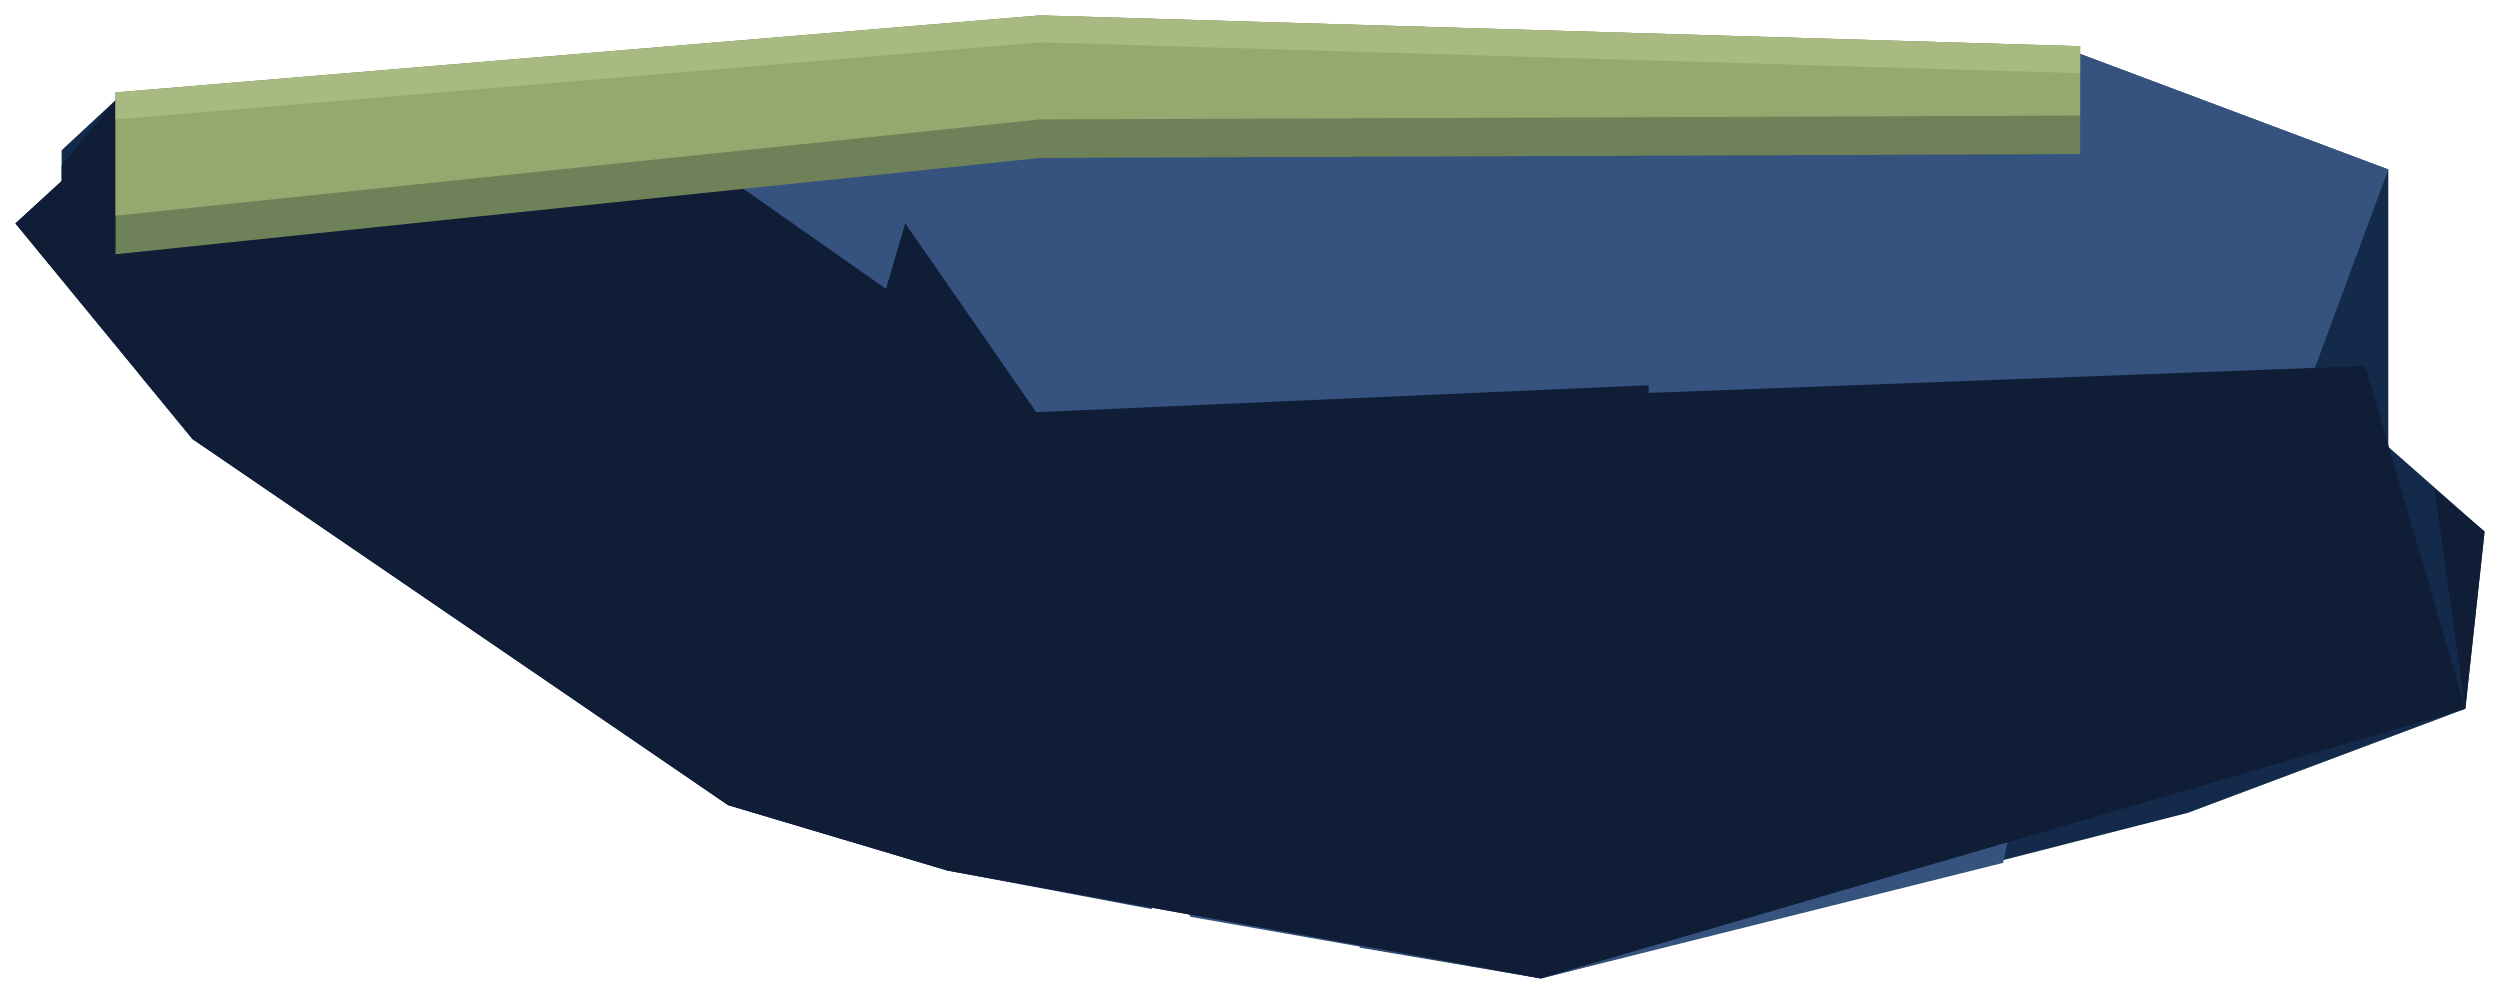
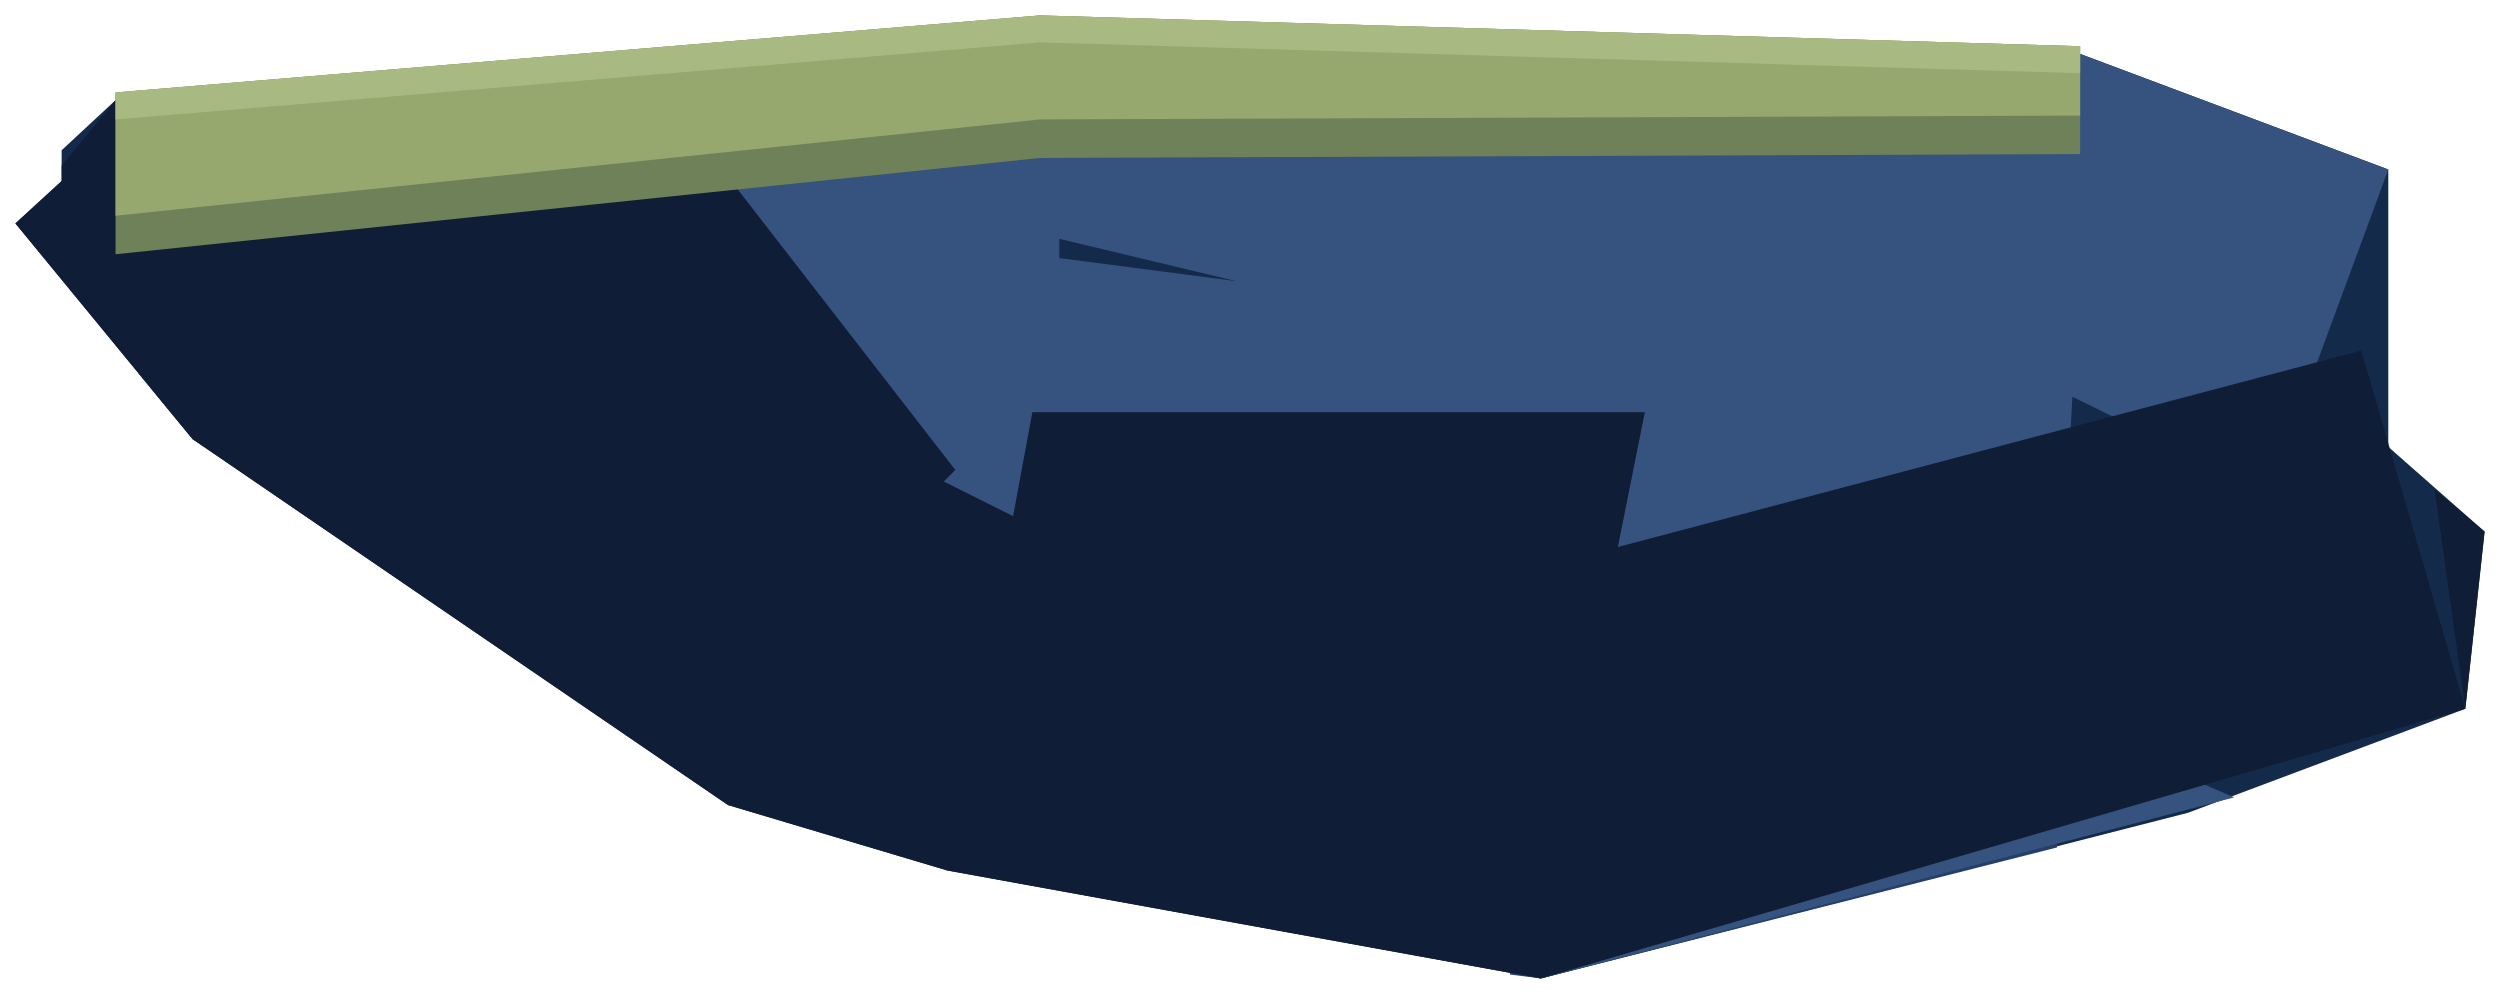
<svg xmlns="http://www.w3.org/2000/svg" width="649" height="258" viewBox="4020 5516 649 258">
  <path d="M4050 5542 L4036 5555 L4036 5563 L4024 5574 L4070 5630 L4209 5725 L4266 5742 L4420 5770 L4588 5727 L4660 5700 L4665 5654 L4640 5632 L4640 5560 L4560 5530 L4290 5522 Z" fill="#142a4b" />
-   <path d="M4209 5725 L4266 5742 L4319 5752 L4322 5731 L4132 5609 L4135 5674 Z M4373 5762 L4420 5770 L4369 5744 Z" fill="#244069" />
-   <path d="M4070 5630 L4094 5646 L4270 5605 L4329 5754 L4420 5770 L4540 5740 L4564 5629 L4557 5628 L4557 5622 L4613 5633 L4640 5560 L4560 5530 L4290 5522 L4050 5542 L4056 5613 Z" fill="#35537e" />
-   <path d="M4036 5563 L4024 5574 L4070 5630 L4209 5725 L4266 5742 L4420 5770 L4660 5700 L4634 5611 L4448 5618 L4448 5616 L4289 5623 L4255 5574 L4250 5591 L4166 5532 L4135 5535 L4132 5539 L4129 5535 L4064 5541 L4057 5547 L4050 5542 L4036 5559 Z M4665 5654 L4652 5643 L4660 5700 Z" fill="#0f1d36" />
+   <path d="M4420 5770 L4554 5736 L4558 5709 L4405 5677 L4412 5769 Z" fill="#244069" />
+   <path d="M4070 5630 L4097 5648 L4231 5605 L4312 5750 L4420 5770 L4600 5723 L4521 5689 L4550 5635 L4557 5637 L4558 5619 L4609 5644 L4640 5560 L4560 5530 L4290 5522 L4050 5542 L4056 5613 Z M4295 5583 L4295 5578 L4341 5589 Z" fill="#35537e" />
+   <path d="M4036 5563 L4024 5574 L4070 5630 L4209 5725 L4266 5742 L4420 5770 L4660 5700 L4633 5607 L4440 5658 L4447 5623 L4288 5623 L4283 5650 L4265 5641 L4268 5638 L4185 5531 L4064 5541 L4057 5547 L4050 5542 L4036 5559 Z M4665 5654 L4652 5643 L4660 5700 Z" fill="#0f1d36" />
  <path d="M4290 5520 L4050 5540 L4050 5582 L4290 5557 L4560 5556 L4560 5528 Z" fill="#6f8158" />
  <path d="M4290 5520 L4050 5540 L4050 5572 L4290 5547 L4560 5546 L4560 5528 Z" fill="#96a86e" />
  <path d="M4290 5520 L4050 5540 L4050 5547 L4290 5527 L4560 5535 L4560 5528 Z" fill="#a8b981" />
</svg>
